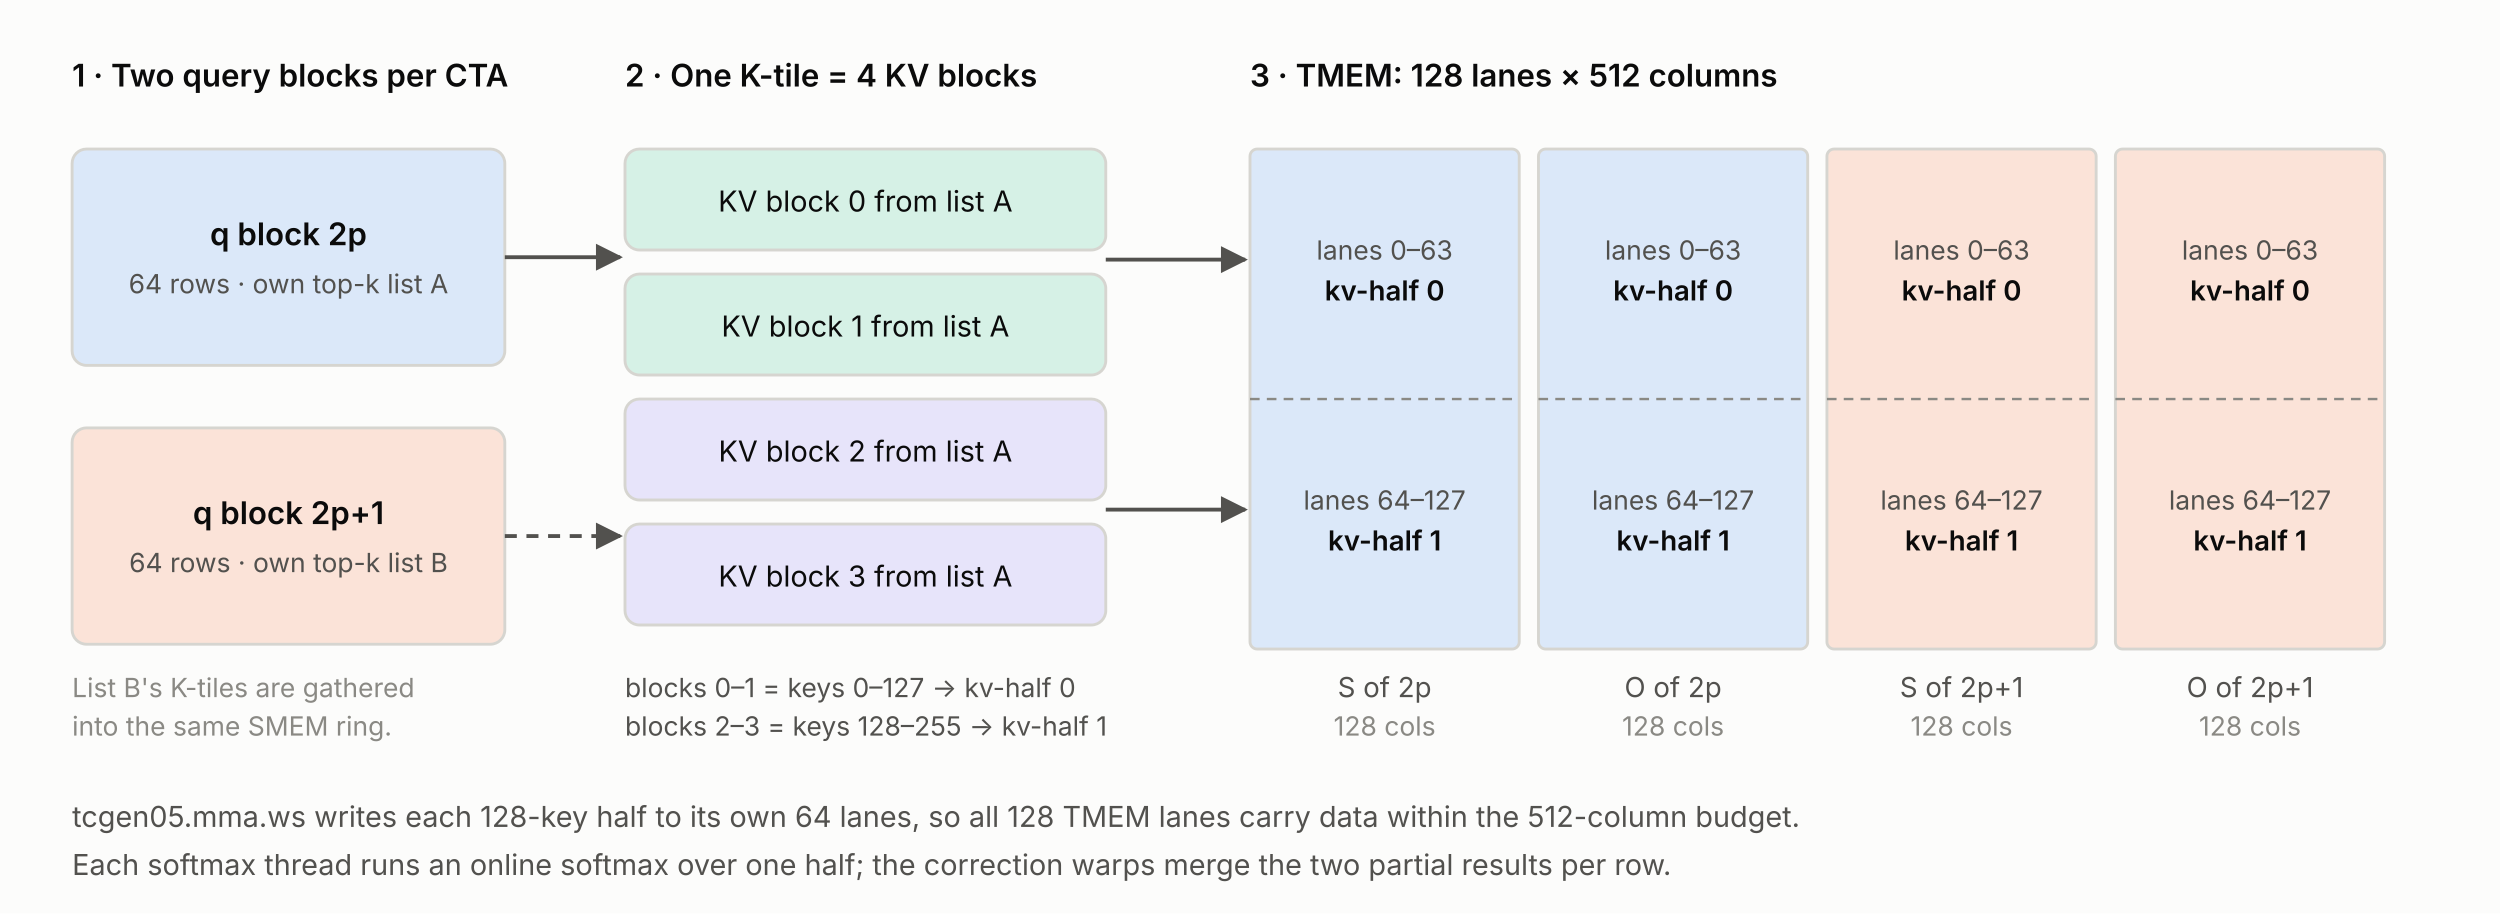
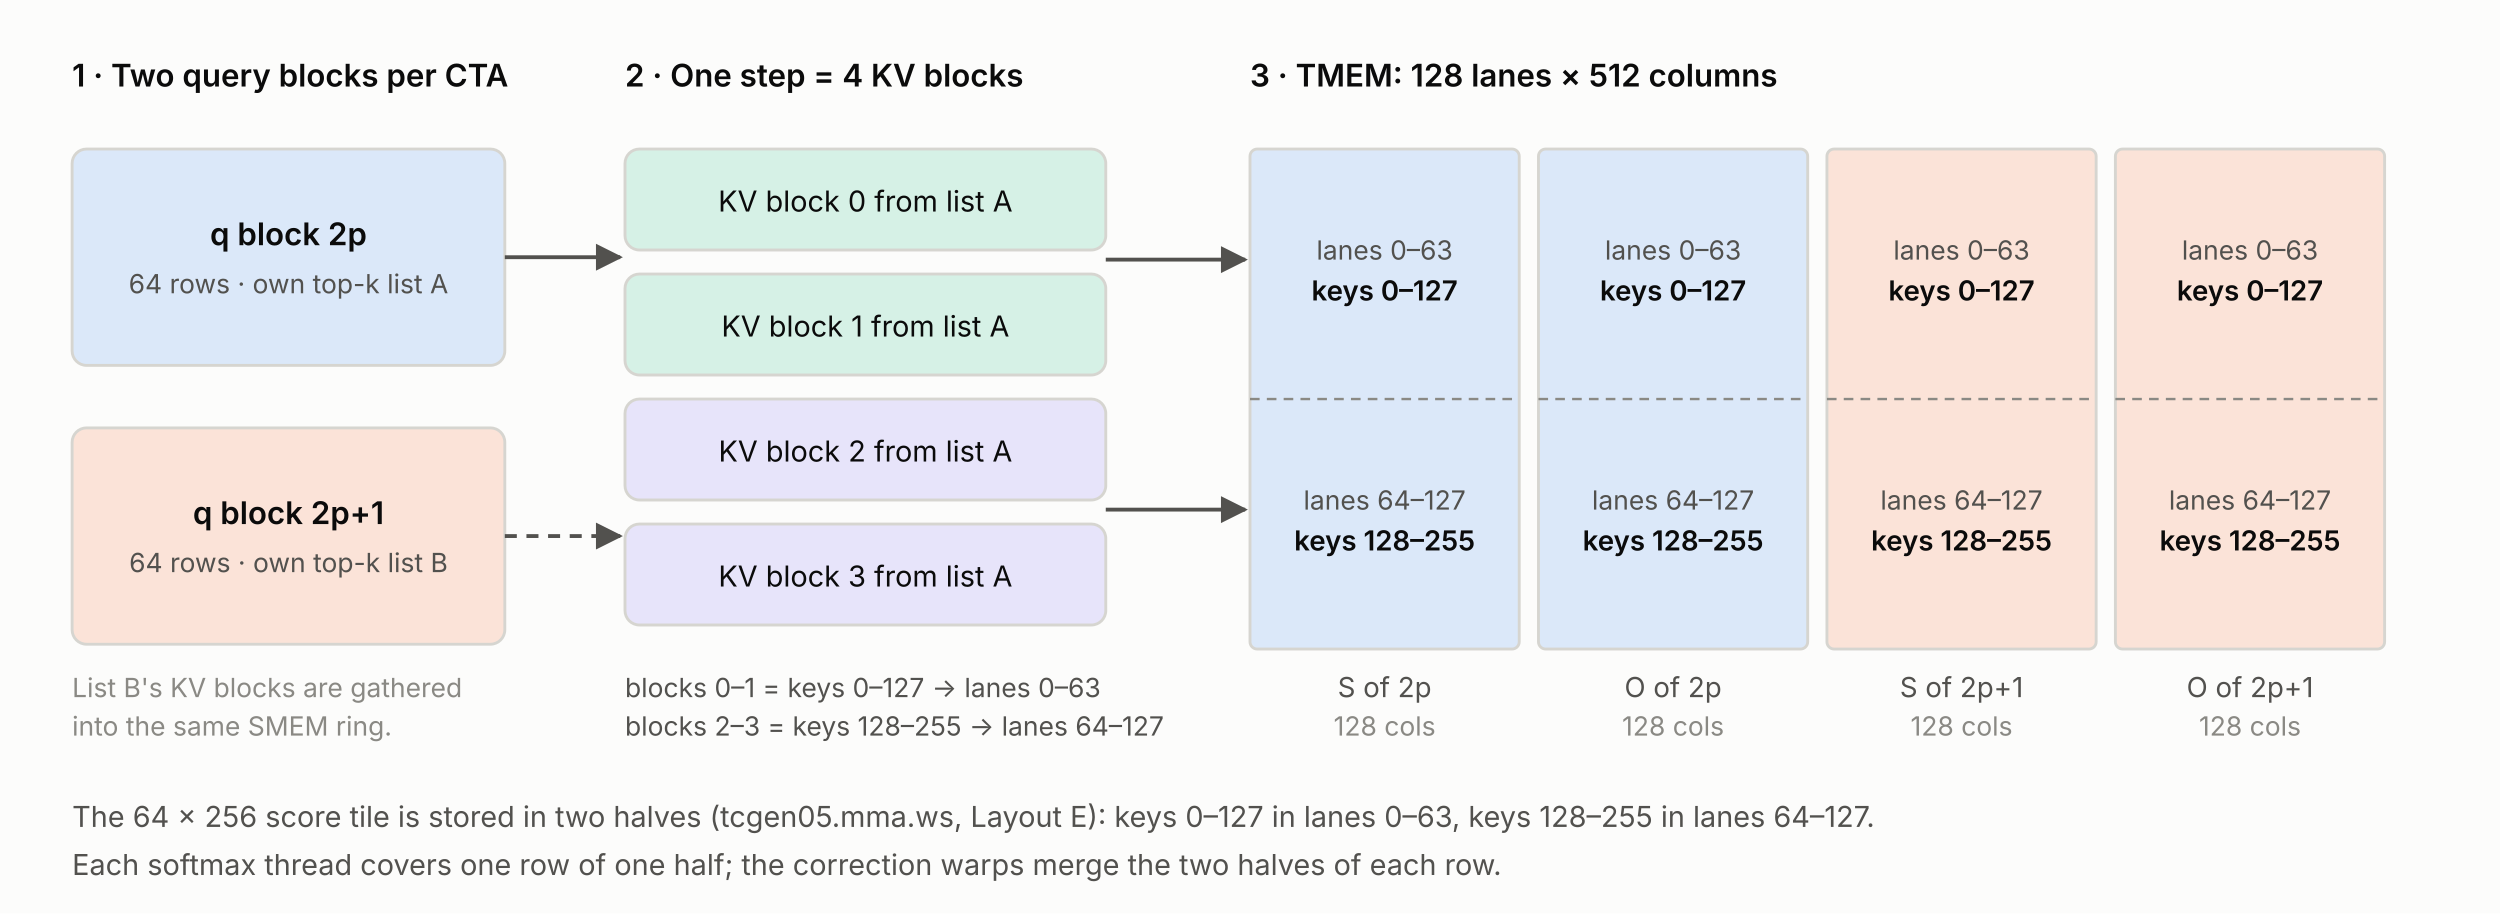
<svg xmlns="http://www.w3.org/2000/svg" width="1040" height="380" viewBox="0 0 1040 380" font-family="Inter, 'Helvetica Neue', Arial, 'DejaVu Sans', sans-serif">
  <defs>
    <marker id="arrow" viewBox="0 0 10 10" refX="9" refY="5" markerWidth="7" markerHeight="7" orient="auto-start-reverse">
      <path d="M0,0 L10,5 L0,10 z" fill="#52514e" />
    </marker>
  </defs>
  <rect width="1040" height="380" fill="#fcfcfb" />
  <text x="30.0" y="36.0" font-size="13" fill="#0b0b0b" text-anchor="start" font-weight="600">1 · Two query blocks per CTA</text>
-   <text x="260.0" y="36.0" font-size="13" fill="#0b0b0b" text-anchor="start" font-weight="600">2 · One K-tile = 4 KV blocks</text>
+   <text x="260.0" y="36.0" font-size="13" fill="#0b0b0b" text-anchor="start" font-weight="600">2 · One step = 4 KV blocks</text>
  <text x="520.0" y="36.0" font-size="13" fill="#0b0b0b" text-anchor="start" font-weight="600">3 · TMEM: 128 lanes × 512 columns</text>
  <rect x="30" y="62" width="180" height="90" rx="6" fill="#dbe8f9" stroke="#d6d5d0" stroke-width="1.2" />
  <text x="120.0" y="102.0" font-size="13" fill="#0b0b0b" text-anchor="middle" font-weight="600">q block 2p</text>
  <text x="120.0" y="122.0" font-size="11" fill="#52514e" text-anchor="middle" font-weight="400">64 rows · own top-k list A</text>
  <rect x="30" y="178" width="180" height="90" rx="6" fill="#fbe3d8" stroke="#d6d5d0" stroke-width="1.2" />
  <text x="120.0" y="218.0" font-size="13" fill="#0b0b0b" text-anchor="middle" font-weight="600">q block 2p+1</text>
  <text x="120.0" y="238.0" font-size="11" fill="#52514e" text-anchor="middle" font-weight="400">64 rows · own top-k list B</text>
  <rect x="260" y="62" width="200" height="42" rx="6" fill="#d6f1e6" stroke="#d6d5d0" stroke-width="1.2" />
  <text x="360.0" y="88.0" font-size="12" fill="#0b0b0b" text-anchor="middle" font-weight="400">KV block 0 from list A</text>
  <rect x="260" y="114" width="200" height="42" rx="6" fill="#d6f1e6" stroke="#d6d5d0" stroke-width="1.2" />
  <text x="360.0" y="140.0" font-size="12" fill="#0b0b0b" text-anchor="middle" font-weight="400">KV block 1 from list A</text>
  <rect x="260" y="166" width="200" height="42" rx="6" fill="#e7e4fa" stroke="#d6d5d0" stroke-width="1.2" />
  <text x="360.0" y="192.0" font-size="12" fill="#0b0b0b" text-anchor="middle" font-weight="400">KV block 2 from list A</text>
  <rect x="260" y="218" width="200" height="42" rx="6" fill="#e7e4fa" stroke="#d6d5d0" stroke-width="1.2" />
  <text x="360.0" y="244.0" font-size="12" fill="#0b0b0b" text-anchor="middle" font-weight="400">KV block 3 from list A</text>
-   <text x="260.0" y="290.0" font-size="11" fill="#52514e" text-anchor="start" font-weight="400">blocks 0–1 = keys 0–127 → kv-half 0</text>
-   <text x="260.0" y="306.0" font-size="11" fill="#52514e" text-anchor="start" font-weight="400">blocks 2–3 = keys 128–255 → kv-half 1</text>
+   <text x="260.0" y="290.0" font-size="11" fill="#52514e" text-anchor="start" font-weight="400">blocks 0–1 = keys 0–127 → lanes 0–63</text>
+   <text x="260.0" y="306.0" font-size="11" fill="#52514e" text-anchor="start" font-weight="400">blocks 2–3 = keys 128–255 → lanes 64–127</text>
  <line x1="210" y1="107" x2="258" y2="107" stroke="#52514e" stroke-width="1.6" marker-end="url(#arrow)" />
  <line x1="210" y1="223" x2="258" y2="223" stroke="#52514e" stroke-width="1.6" stroke-dasharray="5 4" marker-end="url(#arrow)" />
-   <text x="30.0" y="290.0" font-size="11" fill="#8a8984" text-anchor="start" font-weight="400">List B's K-tiles are gathered</text>
+   <text x="30.0" y="290.0" font-size="11" fill="#8a8984" text-anchor="start" font-weight="400">List B's KV blocks are gathered</text>
  <text x="30.0" y="306.0" font-size="11" fill="#8a8984" text-anchor="start" font-weight="400">into the same SMEM ring.</text>
  <rect x="520" y="62" width="112" height="208" rx="3" fill="#dbe8f9" stroke="#d6d5d0" stroke-width="1.2" />
  <line x1="520" y1="166" x2="632" y2="166" stroke="#8a8984" stroke-width="1" stroke-dasharray="4 3" />
  <text x="576.0" y="108.0" font-size="11" fill="#52514e" text-anchor="middle" font-weight="400">lanes 0–63</text>
-   <text x="576.0" y="125.0" font-size="11.5" fill="#0b0b0b" text-anchor="middle" font-weight="600">kv-half 0</text>
+   <text x="576.0" y="125.0" font-size="11.5" fill="#0b0b0b" text-anchor="middle" font-weight="600">keys 0–127</text>
  <text x="576.0" y="212.0" font-size="11" fill="#52514e" text-anchor="middle" font-weight="400">lanes 64–127</text>
-   <text x="576.0" y="229.0" font-size="11.5" fill="#0b0b0b" text-anchor="middle" font-weight="600">kv-half 1</text>
+   <text x="576.0" y="229.0" font-size="11.5" fill="#0b0b0b" text-anchor="middle" font-weight="600">keys 128–255</text>
  <text x="576.0" y="290.0" font-size="11.5" fill="#52514e" text-anchor="middle" font-weight="400">S of 2p</text>
  <text x="576.0" y="306.0" font-size="11" fill="#8a8984" text-anchor="middle" font-weight="400">128 cols</text>
  <rect x="640" y="62" width="112" height="208" rx="3" fill="#dbe8f9" stroke="#d6d5d0" stroke-width="1.2" />
  <line x1="640" y1="166" x2="752" y2="166" stroke="#8a8984" stroke-width="1" stroke-dasharray="4 3" />
  <text x="696.0" y="108.0" font-size="11" fill="#52514e" text-anchor="middle" font-weight="400">lanes 0–63</text>
-   <text x="696.0" y="125.0" font-size="11.5" fill="#0b0b0b" text-anchor="middle" font-weight="600">kv-half 0</text>
+   <text x="696.0" y="125.0" font-size="11.5" fill="#0b0b0b" text-anchor="middle" font-weight="600">keys 0–127</text>
  <text x="696.0" y="212.0" font-size="11" fill="#52514e" text-anchor="middle" font-weight="400">lanes 64–127</text>
-   <text x="696.0" y="229.0" font-size="11.5" fill="#0b0b0b" text-anchor="middle" font-weight="600">kv-half 1</text>
+   <text x="696.0" y="229.0" font-size="11.5" fill="#0b0b0b" text-anchor="middle" font-weight="600">keys 128–255</text>
  <text x="696.0" y="290.0" font-size="11.5" fill="#52514e" text-anchor="middle" font-weight="400">O of 2p</text>
  <text x="696.0" y="306.0" font-size="11" fill="#8a8984" text-anchor="middle" font-weight="400">128 cols</text>
  <rect x="760" y="62" width="112" height="208" rx="3" fill="#fbe3d8" stroke="#d6d5d0" stroke-width="1.2" />
  <line x1="760" y1="166" x2="872" y2="166" stroke="#8a8984" stroke-width="1" stroke-dasharray="4 3" />
  <text x="816.0" y="108.0" font-size="11" fill="#52514e" text-anchor="middle" font-weight="400">lanes 0–63</text>
-   <text x="816.0" y="125.0" font-size="11.5" fill="#0b0b0b" text-anchor="middle" font-weight="600">kv-half 0</text>
+   <text x="816.0" y="125.0" font-size="11.5" fill="#0b0b0b" text-anchor="middle" font-weight="600">keys 0–127</text>
  <text x="816.0" y="212.0" font-size="11" fill="#52514e" text-anchor="middle" font-weight="400">lanes 64–127</text>
-   <text x="816.0" y="229.0" font-size="11.5" fill="#0b0b0b" text-anchor="middle" font-weight="600">kv-half 1</text>
+   <text x="816.0" y="229.0" font-size="11.5" fill="#0b0b0b" text-anchor="middle" font-weight="600">keys 128–255</text>
  <text x="816.0" y="290.0" font-size="11.5" fill="#52514e" text-anchor="middle" font-weight="400">S of 2p+1</text>
  <text x="816.0" y="306.0" font-size="11" fill="#8a8984" text-anchor="middle" font-weight="400">128 cols</text>
  <rect x="880" y="62" width="112" height="208" rx="3" fill="#fbe3d8" stroke="#d6d5d0" stroke-width="1.2" />
  <line x1="880" y1="166" x2="992" y2="166" stroke="#8a8984" stroke-width="1" stroke-dasharray="4 3" />
  <text x="936.0" y="108.0" font-size="11" fill="#52514e" text-anchor="middle" font-weight="400">lanes 0–63</text>
-   <text x="936.0" y="125.0" font-size="11.5" fill="#0b0b0b" text-anchor="middle" font-weight="600">kv-half 0</text>
+   <text x="936.0" y="125.0" font-size="11.5" fill="#0b0b0b" text-anchor="middle" font-weight="600">keys 0–127</text>
  <text x="936.0" y="212.0" font-size="11" fill="#52514e" text-anchor="middle" font-weight="400">lanes 64–127</text>
-   <text x="936.0" y="229.0" font-size="11.5" fill="#0b0b0b" text-anchor="middle" font-weight="600">kv-half 1</text>
+   <text x="936.0" y="229.0" font-size="11.5" fill="#0b0b0b" text-anchor="middle" font-weight="600">keys 128–255</text>
  <text x="936.0" y="290.0" font-size="11.5" fill="#52514e" text-anchor="middle" font-weight="400">O of 2p+1</text>
  <text x="936.0" y="306.0" font-size="11" fill="#8a8984" text-anchor="middle" font-weight="400">128 cols</text>
  <line x1="460" y1="108" x2="518" y2="108" stroke="#52514e" stroke-width="1.6" marker-end="url(#arrow)" />
  <line x1="460" y1="212" x2="518" y2="212" stroke="#52514e" stroke-width="1.6" marker-end="url(#arrow)" />
-   <text x="30.0" y="344.0" font-size="12" fill="#52514e" text-anchor="start" font-weight="400">tcgen05.mma.ws writes each 128-key half to its own 64 lanes, so all 128 TMEM lanes carry data within the 512-column budget.</text>
-   <text x="30.0" y="364.0" font-size="12" fill="#52514e" text-anchor="start" font-weight="400">Each softmax thread runs an online softmax over one half; the correction warps merge the two partial results per row.</text>
+   <text x="30.0" y="344.0" font-size="12" fill="#52514e" text-anchor="start" font-weight="400">The 64 × 256 score tile is stored in two halves (tcgen05.mma.ws, Layout E): keys 0–127 in lanes 0–63, keys 128–255 in lanes 64–127.</text>
+   <text x="30.0" y="364.0" font-size="12" fill="#52514e" text-anchor="start" font-weight="400">Each softmax thread covers one row of one half; the correction warps merge the two halves of each row.</text>
</svg>
